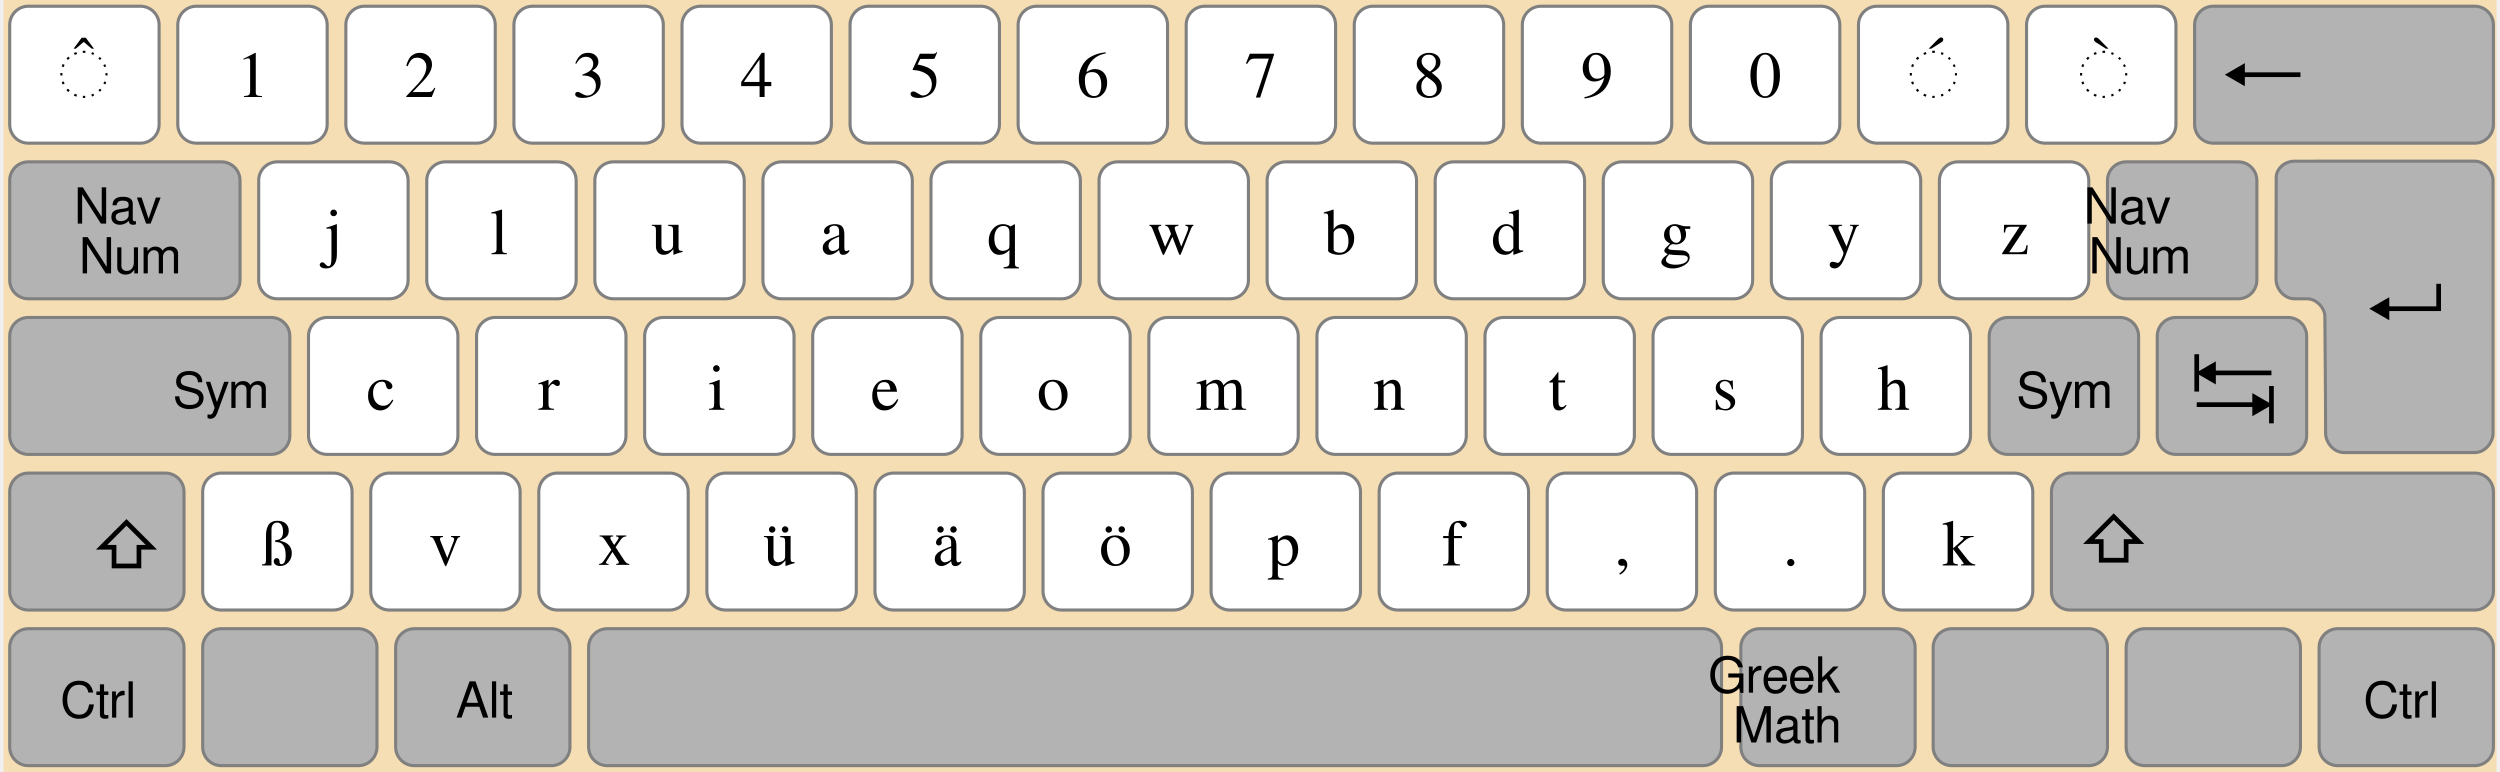
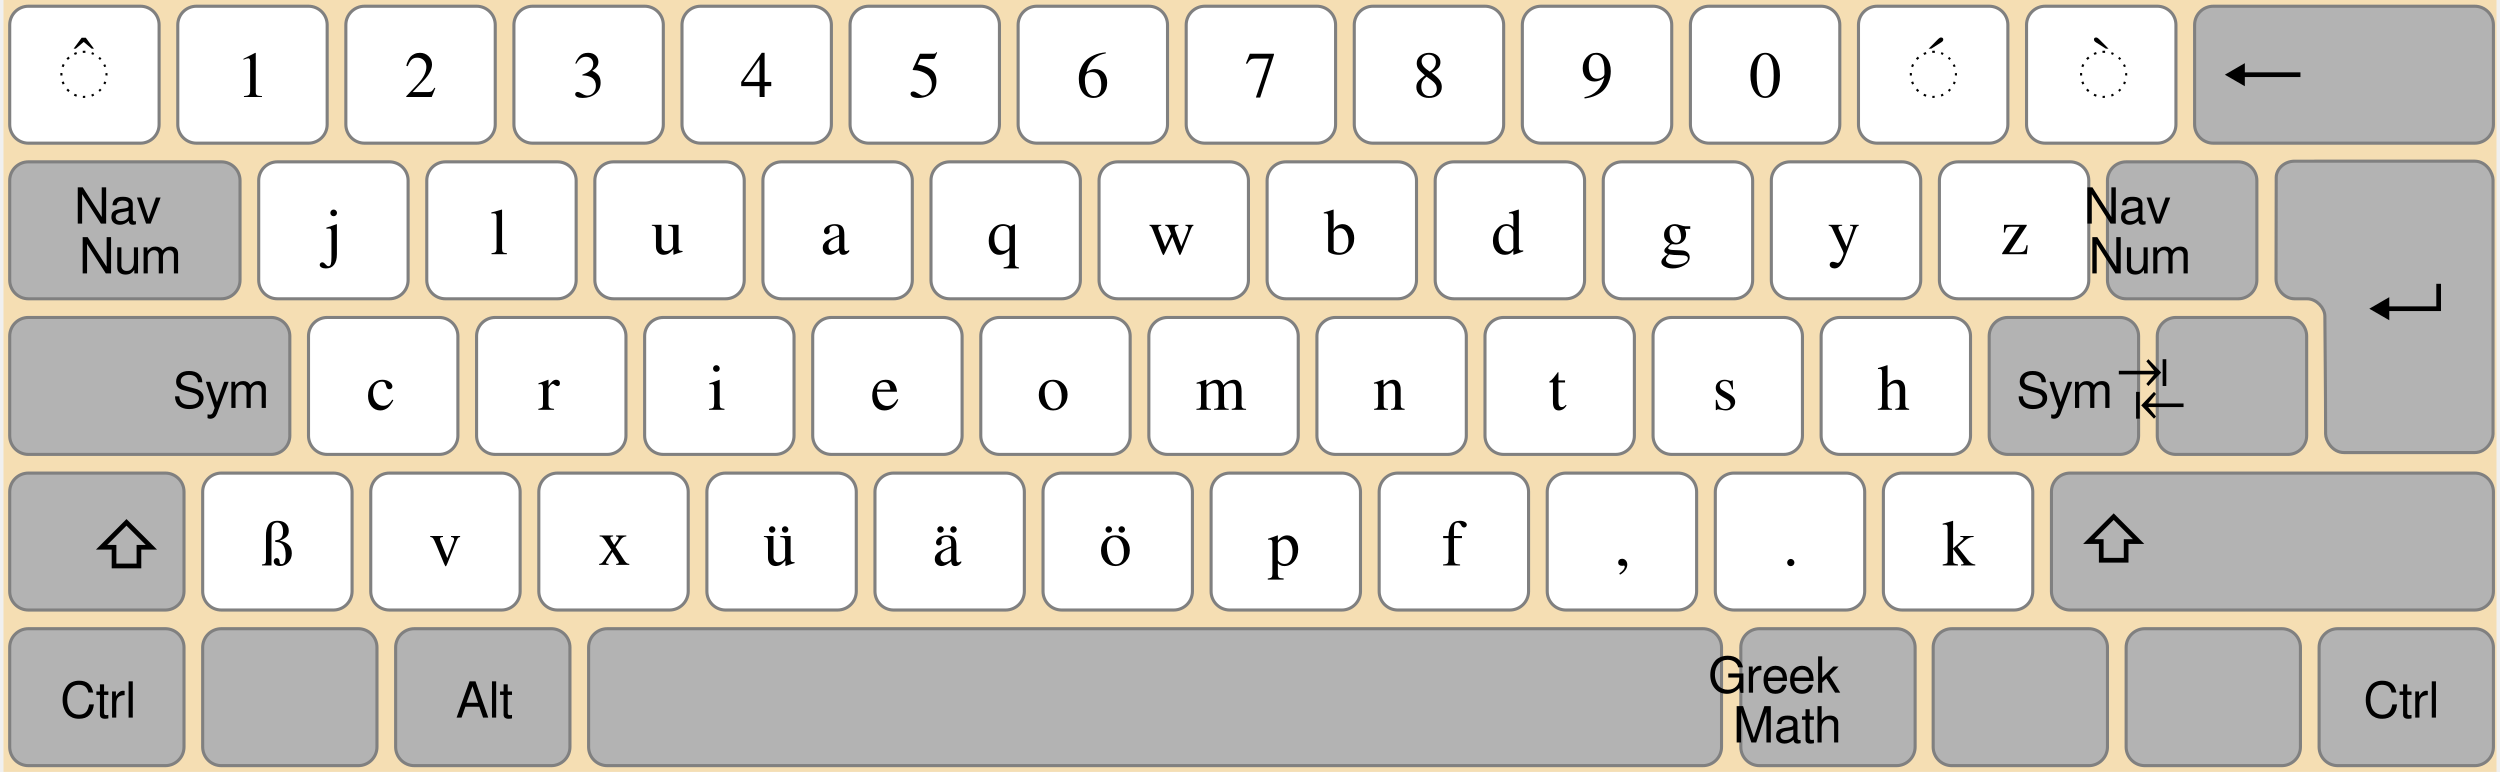
<svg xmlns="http://www.w3.org/2000/svg" xmlns:xlink="http://www.w3.org/1999/xlink" id="svg2" version="1.0" xml:space="preserve" width="800" height="247" viewBox="0 0 801 248" style="display:inline">
  <defs id="defs4">
    <marker id="TriangleOutM" refX="0" refY="0" orient="auto" style="overflow:visible">
      <path id="path4356" style="fill-rule:evenodd;stroke:#000000;stroke-width:1pt;marker-start:none" d="M 5.77,0 -2.88,5 V -5 Z" transform="scale(0.4)" />
    </marker>
    <style id="style6" type="text/css">


    
    

      text            { writing-mode:lr-tb;font-weight:bold;font-family:Nimbus Sans L, Arial, sans-serif ;}
      #T_others       { font-size:16px; text-align:start ;text-anchor:start ;}
      #T_alterninsc   { font-size:14px; fill:dimgray    ;fill-opacity:1 ;stroke:none; text-align:start ;text-anchor:start ;}
      #T_stdletters   { font-size:21px; fill:black      ;fill-opacity:1 ;stroke:none; text-align:center;text-anchor:middle;}
      #T_stdspecial   { font-size:18px; fill:black      ;fill-opacity:1 ;stroke:none; text-align:center;text-anchor:middle;}
      #T_intodisuse   { font-size:18px; fill:dimgray    ;fill-opacity:1 ;stroke:none; text-align:center;text-anchor:middle;}
      #T_AltGr        { font-size:18px; fill:blue       ;fill-opacity:1 ;stroke:none; text-align:center;text-anchor:middle;}
      #T_AltGrSh      { font-size:18px; fill:dodgerblue ;fill-opacity:1 ;stroke:none; text-align:center;text-anchor:middle;}
      .T_UpAltGr      { font-size:18px; fill:skyblue    ;}
      .T_DeadKey      { font-size:21px; fill:red        ;}

      #T_Lx_AltGr     { font-size:18px; fill:purple     ;fill-opacity:1 ;stroke:none; text-align:center;text-anchor:middle;}
      #T_Lx_AltGrSh   { font-size:18px; fill:blueviolet ;fill-opacity:1 ;stroke:none; text-align:center;text-anchor:middle;}
      .T_Lx_UpAltGr   { font-size:18px; fill:violet     ;font-family:Sans;}
      .T_Lx_DeadKey   { font-size:21px; fill:darkorange ;fill-opacity:1 ;stroke:darkorange;stroke-width:0.6;}

      .T_size_s       { font-size:12px; fill:black      ;fill-opacity:1 ;stroke:none; text-align:start ;text-anchor:start ;}
      .T_size_L       { font-size:21px;}

      #GlyphKey       { fill:white      ;stroke:grey   ;stroke-width:1;}
      #ModifKey       { fill:gainsboro  ;stroke:grey   ;stroke-width:1;}
      #OtherKey       { fill:silver     ;stroke:grey   ;stroke-width:1;}
      .K_AltGr        { fill:#D5EEF8    ;stroke:grey   ;stroke-width:1;}

     
       
    </style>
  </defs>
  <g id="layer1" style="display:inline">
    <rect id="Bckgrd" x="0" y="0" width="801" height="248" style="fill:#f5deb3;stroke:none" />
  </g>
  <g id="layer2" style="display:inline">
    <g id="GlyphKey">
      <rect id="K_kb2a" x="2" y="2" width="48" height="44" rx="6" ry="6" />
      <use id="K_kb2b" xlink:href="#K_kb2a" transform="translate(54)" />
      <use id="K_kb2c" xlink:href="#K_kb2a" transform="translate(108)" />
      <use id="K_kb2d" xlink:href="#K_kb2a" transform="translate(162)" />
      <use id="K_kb2e" xlink:href="#K_kb2a" transform="translate(216)" />
      <use id="K_kb2f" xlink:href="#K_kb2a" transform="translate(270)" />
      <use id="K_kb2g" xlink:href="#K_kb2a" transform="translate(324)" />
      <use id="K_kb2h" xlink:href="#K_kb2a" transform="translate(378)" />
      <use id="K_kb2i" xlink:href="#K_kb2a" transform="translate(432)" />
      <use id="K_kb2j" xlink:href="#K_kb2a" transform="translate(486)" />
      <use id="K_kb2k" xlink:href="#K_kb2a" transform="translate(540)" />
      <use id="K_kb2l" xlink:href="#K_kb2a" transform="translate(594)" />
      <use id="K_kb2m" xlink:href="#K_kb2a" transform="translate(648)" />
      <use id="K_kb3b" xlink:href="#K_kb2a" transform="translate(80,50)" />
      <use id="K_kb3c" xlink:href="#K_kb2a" transform="translate(134,50)" />
      <use id="K_kb3d" xlink:href="#K_kb2a" transform="translate(188,50)" />
      <use id="K_kb3e" xlink:href="#K_kb2a" transform="translate(242,50)" />
      <use id="K_kb3f" xlink:href="#K_kb2a" transform="translate(296,50)" />
      <use id="K_kb3g" xlink:href="#K_kb2a" transform="translate(350,50)" />
      <use id="K_kb3h" xlink:href="#K_kb2a" transform="translate(404,50)" />
      <use id="K_kb3i" xlink:href="#K_kb2a" transform="translate(458,50)" />
      <use id="K_kb3j" xlink:href="#K_kb2a" transform="translate(512,50)" />
      <use id="K_kb3k" xlink:href="#K_kb2a" transform="translate(566,50)" />
      <use id="K_kb3l" xlink:href="#K_kb2a" transform="translate(620,50)" />
      <use id="K_kb4b" xlink:href="#K_kb2a" transform="translate(96,100)" />
      <use id="K_kb4c" xlink:href="#K_kb2a" transform="translate(150,100)" />
      <use id="K_kb4d" xlink:href="#K_kb2a" transform="translate(204,100)" />
      <use id="K_kb4e" xlink:href="#K_kb2a" transform="translate(258,100)" />
      <use id="K_kb4f" xlink:href="#K_kb2a" transform="translate(312,100)" />
      <use id="K_kb4g" xlink:href="#K_kb2a" transform="translate(366,100)" />
      <use id="K_kb4h" xlink:href="#K_kb2a" transform="translate(420,100)" />
      <use id="K_kb4i" xlink:href="#K_kb2a" transform="translate(474,100)" />
      <use id="K_kb4j" xlink:href="#K_kb2a" transform="translate(528,100)" />
      <use id="K_kb4k" xlink:href="#K_kb2a" transform="translate(582,100)" />
      <use id="K_kb5b" xlink:href="#K_kb2a" transform="translate(62,150)" />
      <use id="K_kb5c" xlink:href="#K_kb2a" transform="translate(116,150)" />
      <use id="K_kb5d" xlink:href="#K_kb2a" transform="translate(170,150)" />
      <use id="K_kb5e" xlink:href="#K_kb2a" transform="translate(224,150)" />
      <use id="K_kb5f" xlink:href="#K_kb2a" transform="translate(278,150)" />
      <use id="K_kb5g" xlink:href="#K_kb2a" transform="translate(332,150)" />
      <use id="K_kb5h" xlink:href="#K_kb2a" transform="translate(386,150)" />
      <use id="K_kb5i" xlink:href="#K_kb2a" transform="translate(440,150)" />
      <use id="K_kb5j" xlink:href="#K_kb2a" transform="translate(494,150)" />
      <use id="K_kb5k" xlink:href="#K_kb2a" transform="translate(548,150)" />
      <use id="K_kb5l" xlink:href="#K_kb2a" transform="translate(602,150)" />
    </g>
    <g id="ModifKey" style="fill:#b3b3b3">
      <rect id="K_kb4a" x="2" y="102" width="90" height="44" rx="6" ry="6" style="fill:#b3b3b3" />
      <rect id="K_kb5a" x="2" y="152" width="56" height="44" rx="6" ry="6" style="fill:#b3b3b3" />
      <rect id="K_kb5m" x="658" y="152" width="142" height="44" rx="6" ry="6" style="opacity:1;fill:#b3b3b3" />
      <use id="K_kb4l" xlink:href="#K_kb2a" transform="translate(636,100)" style="display:inline;fill:#b3b3b3" />
      <use id="K_kb3m" xlink:href="#K_kb2a" transform="translate(674,50)" style="display:inline;fill:#b3b3b3" />
      <rect id="K_kb3a" x="2" y="52" width="74" height="44" rx="6" ry="6" style="display:inline;fill:#b3b3b3" />
      <rect id="rect1" x="558.198" y="202" width="56" height="44" rx="6" ry="6" style="display:inline" />
    </g>
    <g id="OtherKey" style="fill:#b3b3b3">
      <rect id="K_kb2n" x="704" y="2" width="96" height="44" rx="6" ry="6" style="fill:#b3b3b3" />
      <path id="K_kb3n" d="m 736.16,51.79 c -3.44,0 -5.93,2.56 -5.94,5.24 l -0.06,32.6 c -0.01,3.31 2.69,6.37 6,6.37 h 3.99 c 3.081,0 5.7,3.04 5.7,5.59 0,2.55 0.24,24.57 0.24,37.85 0,1.99 2.02,5.97 6,5.97 13.94,0 27.88,0 41.82,0 3.98,0 5.97,-3.98 5.97,-5.97 0,-27.22 0,-54.44 0,-81.66 0,-1.99 -1.99,-6 -5.97,-6 z" style="fill:#b3b3b3" />
      <rect id="K_kb6a" x="2" y="202" width="56" height="44" rx="6" ry="6" style="fill:#b3b3b3" />
      <rect id="K_kb6b" x="64" y="202" width="56" height="44" rx="6" ry="6" style="fill:#b3b3b3" />
      <rect id="K_kb6c" x="126" y="202" width="56" height="44" rx="6" ry="6" style="fill:#b3b3b3" />
      <rect id="K_kb6l" x="620" y="202" width="56" height="44" rx="6" ry="6" style="fill:#b3b3b3" />
      <rect id="K_kb6m" x="682" y="202" width="56" height="44" rx="6" ry="6" style="fill:#b3b3b3" />
      <rect id="K_kb6n" x="744" y="202" width="56" height="44" rx="6" ry="6" style="fill:#b3b3b3" />
      <rect id="K_kb6d" x="188" y="202" width="364" height="44" rx="6" ry="6" style="display:inline;fill:#b3b3b3" />
      <use id="K_kb4m" xlink:href="#K_kb2a" transform="translate(690,100)" style="display:inline;fill:#b3b3b3" />
    </g>
  </g>
  <g id="DrawedInscr" style="display:inline">
    <path id="S_kb2n" style="fill:none;stroke:#000000;stroke-width:1.506;stroke-dasharray:none;marker-end:url(#TriangleOutM)" d="M 738,24 H 718" />
    <g id="sublayer3a" style="display:inline">
-       <g id="g47" transform="translate(694.681,50.16648)" style="stroke-width:1.506;stroke-dasharray:none">
-         <path id="S_kb3a-l1" style="fill:none;stroke:#000000;stroke-width:1.506;stroke-dasharray:none;marker-end:url(#TriangleOutM)" d="M 34,69.643 H 14" />
-         <path id="S_kb3a-l2" style="display:inline;fill:none;stroke:#000000;stroke-width:1.506;stroke-dasharray:none" d="m 10,63.643 v 12" />
-         <path id="S_kb3a-r1" style="display:inline;fill:none;stroke:#000000;stroke-width:1.506;stroke-dasharray:none;marker-end:url(#TriangleOutM)" d="M 10,79.849 H 30" />
-         <path id="S_kb3a-r2" style="display:inline;fill:none;stroke:#000000;stroke-width:1.506;stroke-dasharray:none" d="m 34,73.849 v 12" />
-       </g>
      <path id="S_kb5a" style="fill:none;stroke:#000000;stroke-width:1.506;stroke-dasharray:none" d="m 39.519,167.84 -8,8 h 4 v 6 h 8 v -6 h 4 z" />
      <use id="S_kb5n" xlink:href="#S_kb5a" transform="translate(638.4809,-1.840102)" x="0" y="0" width="1" height="1" />
      <path id="S_kb3n" style="fill:none;stroke:#000000;stroke-width:1.506;stroke-dasharray:none;marker-end:url(#TriangleOutM)" d="m 782.408,91.187 v 8 h -18" />
+       <g id="g1" transform="translate(8.879767,9.795101)">
+         <text id="text19" x="707.418" y="115.316" style="font-style:normal;font-variant:normal;font-weight:normal;font-stretch:normal;font-size:21px;line-height:0.5;font-family:FreeSerif;-inkscape-font-specification:FreeSerif;text-align:center;writing-mode:lr-tb;text-anchor:middle;display:inline;fill:#000000;fill-opacity:1;stroke:none">
+           <tspan id="tspan3-3" x="707.418" y="115.316">⇥</tspan>
+           <tspan id="tspan4-6" x="707.418" y="125.816">⇤</tspan>
+         </text>
+       </g>
    </g>
  </g>
  <g id="fr-fr" style="display:inline">
    <g id="T_stdletters" style="font-size:21px;text-align:center;text-anchor:middle;fill:#000000;fill-opacity:1;stroke:none" transform="translate(9.260975,9.671158)">
      <text id="T_kb3b" x="96" y="72" style="font-style:normal;font-variant:normal;font-weight:normal;font-stretch:normal;line-height:0%;font-family:FreeSerif;-inkscape-font-specification:FreeSerif;writing-mode:lr-tb;fill:#000000">j</text>
      <text id="T_kb3c" x="150" y="72" style="font-style:normal;font-variant:normal;font-weight:normal;font-stretch:normal;line-height:0%;font-family:FreeSerif;-inkscape-font-specification:FreeSerif;writing-mode:lr-tb">l</text>
      <text id="T_kb3d" x="204" y="72" style="font-style:normal;font-variant:normal;font-weight:normal;font-stretch:normal;line-height:0%;font-family:FreeSerif;-inkscape-font-specification:FreeSerif;writing-mode:lr-tb">u</text>
      <text id="T_kb3e" x="258" y="72" style="font-style:normal;font-variant:normal;font-weight:normal;font-stretch:normal;line-height:0%;font-family:FreeSerif;-inkscape-font-specification:FreeSerif;writing-mode:lr-tb">a</text>
      <text id="T_kb3f" x="312" y="72" style="font-style:normal;font-variant:normal;font-weight:normal;font-stretch:normal;line-height:0%;font-family:FreeSerif;-inkscape-font-specification:FreeSerif;writing-mode:lr-tb">q</text>
      <text id="T_kb3g" x="366" y="72" style="font-style:normal;font-variant:normal;font-weight:normal;font-stretch:normal;line-height:0%;font-family:FreeSerif;-inkscape-font-specification:FreeSerif;writing-mode:lr-tb">w</text>
      <text id="T_kb3h" x="420" y="72" style="font-style:normal;font-variant:normal;font-weight:normal;font-stretch:normal;line-height:0%;font-family:FreeSerif;-inkscape-font-specification:FreeSerif;writing-mode:lr-tb">b</text>
      <text id="T_kb3i" x="474" y="72" style="font-style:normal;font-variant:normal;font-weight:normal;font-stretch:normal;line-height:0%;font-family:FreeSerif;-inkscape-font-specification:FreeSerif;writing-mode:lr-tb">d</text>
      <text id="T_kb3j" x="528" y="72" style="font-style:normal;font-variant:normal;font-weight:normal;font-stretch:normal;line-height:0%;font-family:FreeSerif;-inkscape-font-specification:FreeSerif;writing-mode:lr-tb">g</text>
      <text id="T_kb3k" x="582" y="72" style="font-style:normal;font-variant:normal;font-weight:normal;font-stretch:normal;line-height:0%;font-family:FreeSerif;-inkscape-font-specification:FreeSerif;writing-mode:lr-tb">y</text>
      <text id="T_kb4b" x="112" y="122" style="font-style:normal;font-variant:normal;font-weight:normal;font-stretch:normal;line-height:0%;font-family:FreeSerif;-inkscape-font-specification:FreeSerif;writing-mode:lr-tb">c</text>
      <text id="T_kb4c" x="166" y="122" style="font-style:normal;font-variant:normal;font-weight:normal;font-stretch:normal;line-height:0%;font-family:FreeSerif;-inkscape-font-specification:FreeSerif;writing-mode:lr-tb">r</text>
      <text id="T_kb4d" x="220" y="122" style="font-style:normal;font-variant:normal;font-weight:normal;font-stretch:normal;line-height:0%;font-family:FreeSerif;-inkscape-font-specification:FreeSerif;writing-mode:lr-tb">i</text>
      <text id="T_kb4e" x="274" y="122" style="font-style:normal;font-variant:normal;font-weight:normal;font-stretch:normal;line-height:0%;font-family:FreeSerif;-inkscape-font-specification:FreeSerif;writing-mode:lr-tb">e</text>
      <text id="T_kb4f" x="328" y="122" style="font-style:normal;font-variant:normal;font-weight:normal;font-stretch:normal;line-height:0%;font-family:FreeSerif;-inkscape-font-specification:FreeSerif;writing-mode:lr-tb">o</text>
      <text id="T_kb4g" x="382" y="122" style="font-style:normal;font-variant:normal;font-weight:normal;font-stretch:normal;line-height:0%;font-family:FreeSerif;-inkscape-font-specification:FreeSerif;writing-mode:lr-tb">m</text>
      <text id="T_kb4h" x="436" y="122" style="font-style:normal;font-variant:normal;font-weight:normal;font-stretch:normal;line-height:0%;font-family:FreeSerif;-inkscape-font-specification:FreeSerif;writing-mode:lr-tb">n</text>
      <text id="T_kb4i" x="490" y="122" style="font-style:normal;font-variant:normal;font-weight:normal;font-stretch:normal;line-height:0%;font-family:FreeSerif;-inkscape-font-specification:FreeSerif;writing-mode:lr-tb">t</text>
      <text id="T_kb4j" x="544" y="122" style="font-style:normal;font-variant:normal;font-weight:normal;font-stretch:normal;line-height:0%;font-family:FreeSerif;-inkscape-font-specification:FreeSerif;writing-mode:lr-tb">s</text>
      <text id="T_kb4k" x="598" y="122" style="font-style:normal;font-variant:normal;font-weight:normal;font-stretch:normal;line-height:0%;font-family:FreeSerif;-inkscape-font-specification:FreeSerif;writing-mode:lr-tb">h</text>
      <text id="T_kb5c" x="132.647" y="172" style="font-style:normal;font-variant:normal;font-weight:normal;font-stretch:normal;line-height:0%;font-family:FreeSerif;-inkscape-font-specification:FreeSerif;writing-mode:lr-tb">v</text>
      <text id="T_kb5d" x="186.964" y="171.817" style="font-style:normal;font-variant:normal;font-weight:normal;font-stretch:normal;line-height:0%;font-family:FreeSerif;-inkscape-font-specification:FreeSerif;writing-mode:lr-tb">x</text>
      <text id="T_kb5e" x="240" y="172" style="font-style:normal;font-variant:normal;font-weight:normal;font-stretch:normal;line-height:0%;font-family:FreeSerif;-inkscape-font-specification:FreeSerif;writing-mode:lr-tb">ü</text>
      <text id="T_kb5f" x="294" y="172" style="font-style:normal;font-variant:normal;font-weight:normal;font-stretch:normal;line-height:0%;font-family:FreeSerif;-inkscape-font-specification:FreeSerif;writing-mode:lr-tb">ä</text>
      <text id="T_kb5g" x="348" y="172" style="font-style:normal;font-variant:normal;font-weight:normal;font-stretch:normal;line-height:0%;font-family:FreeSerif;-inkscape-font-specification:FreeSerif;writing-mode:lr-tb">ö</text>
      <text id="T_kb5h" x="402" y="172" style="font-style:normal;font-variant:normal;font-weight:normal;font-stretch:normal;line-height:0%;font-family:FreeSerif;-inkscape-font-specification:FreeSerif;writing-mode:lr-tb">p</text>
      <text id="text6" x="618.983" y="172" style="font-style:normal;font-variant:normal;font-weight:normal;font-stretch:normal;line-height:0%;font-family:FreeSerif;-inkscape-font-specification:FreeSerif;writing-mode:lr-tb">k</text>
      <text id="text5" x="564.983" y="172" style="font-style:normal;font-variant:normal;font-weight:normal;font-stretch:normal;line-height:0%;font-family:FreeSerif;-inkscape-font-specification:FreeSerif;writing-mode:lr-tb">.</text>
      <text id="text4" x="510.983" y="172" style="font-style:normal;font-variant:normal;font-weight:normal;font-stretch:normal;line-height:0%;font-family:FreeSerif;-inkscape-font-specification:FreeSerif;writing-mode:lr-tb">,</text>
      <text id="text3" x="456.983" y="172" style="font-style:normal;font-variant:normal;font-weight:normal;font-stretch:normal;line-height:0%;font-family:FreeSerif;-inkscape-font-specification:FreeSerif;writing-mode:lr-tb">f</text>
      <text id="text2" x="78.748" y="172" style="font-style:normal;font-variant:normal;font-weight:normal;font-stretch:normal;line-height:0%;font-family:FreeSerif;-inkscape-font-specification:FreeSerif;writing-mode:lr-tb">ß</text>
      <text id="text8" x="637.072" y="72" style="font-style:normal;font-variant:normal;font-weight:normal;font-stretch:normal;line-height:0%;font-family:FreeSerif;-inkscape-font-specification:FreeSerif;writing-mode:lr-tb">z</text>
      <text id="text47" x="665.499" y="21.502" style="font-style:normal;font-variant:normal;font-weight:normal;font-stretch:normal;line-height:0%;font-family:FreeSerif;-inkscape-font-specification:FreeSerif;writing-mode:lr-tb">◌̀</text>
      <text id="text45" x="610.801" y="21.502" style="font-style:normal;font-variant:normal;font-weight:normal;font-stretch:normal;line-height:0%;font-family:FreeSerif;-inkscape-font-specification:FreeSerif;writing-mode:lr-tb">◌́</text>
      <text id="text42" x="556.765" y="21.502" style="font-style:normal;font-variant:normal;font-weight:normal;font-stretch:normal;line-height:0%;font-family:FreeSerif;-inkscape-font-specification:FreeSerif;writing-mode:lr-tb">0</text>
      <text id="text41" x="502.765" y="21.502" style="font-style:normal;font-variant:normal;font-weight:normal;font-stretch:normal;line-height:0%;font-family:FreeSerif;-inkscape-font-specification:FreeSerif;writing-mode:lr-tb">9</text>
      <text id="text40" x="448.765" y="21.502" style="font-style:normal;font-variant:normal;font-weight:normal;font-stretch:normal;line-height:0%;font-family:FreeSerif;-inkscape-font-specification:FreeSerif;writing-mode:lr-tb">8</text>
      <text id="text39" x="394.765" y="21.502" style="font-style:normal;font-variant:normal;font-weight:normal;font-stretch:normal;line-height:0%;font-family:FreeSerif;-inkscape-font-specification:FreeSerif;writing-mode:lr-tb">7</text>
      <text id="text38" x="340.765" y="21.502" style="font-style:normal;font-variant:normal;font-weight:normal;font-stretch:normal;line-height:0%;font-family:FreeSerif;-inkscape-font-specification:FreeSerif;writing-mode:lr-tb">6</text>
      <text id="text37" x="286.765" y="21.502" style="font-style:normal;font-variant:normal;font-weight:normal;font-stretch:normal;line-height:0%;font-family:FreeSerif;-inkscape-font-specification:FreeSerif;writing-mode:lr-tb">5</text>
      <text id="text36" x="232.765" y="21.502" style="font-style:normal;font-variant:normal;font-weight:normal;font-stretch:normal;line-height:0%;font-family:FreeSerif;-inkscape-font-specification:FreeSerif;writing-mode:lr-tb">4</text>
      <text id="text35" x="178.765" y="21.502" style="font-style:normal;font-variant:normal;font-weight:normal;font-stretch:normal;line-height:0%;font-family:FreeSerif;-inkscape-font-specification:FreeSerif;writing-mode:lr-tb">3</text>
      <text id="text34" x="124.765" y="21.502" style="font-style:normal;font-variant:normal;font-weight:normal;font-stretch:normal;line-height:0%;font-family:FreeSerif;-inkscape-font-specification:FreeSerif;writing-mode:lr-tb">2</text>
      <text id="text44" x="70.765" y="21.502" style="font-style:normal;font-variant:normal;font-weight:normal;font-stretch:normal;line-height:0%;font-family:FreeSerif;-inkscape-font-specification:FreeSerif;writing-mode:lr-tb;fill:#000000">1</text>
      <text id="text46" x="611.837" y="21.502" style="font-style:normal;font-variant:normal;font-weight:normal;font-stretch:normal;line-height:0%;font-family:FreeSerif;-inkscape-font-specification:FreeSerif;writing-mode:lr-tb" transform="translate(-595.255)">◌̂</text>
    </g>
    <g id="T_others" style="font-size:16px;text-align:start;text-anchor:start" transform="translate(8.350729,0.565431)">
      <text id="T_kb6a" x="10" y="230" style="font-style:normal;font-variant:normal;font-weight:normal;font-stretch:normal;line-height:0%;font-family:FreeSans;-inkscape-font-specification:FreeSans;writing-mode:lr-tb">Ctrl</text>
      <text id="T_kb6c" x="136.991" y="230" style="font-style:normal;font-variant:normal;font-weight:normal;font-stretch:normal;line-height:0%;font-family:FreeSans;-inkscape-font-specification:FreeSans;writing-mode:lr-tb">Alt</text>
      <text id="T_kb6n" x="750" y="230" style="font-style:normal;font-variant:normal;font-weight:normal;font-stretch:normal;line-height:0%;font-family:FreeSans;-inkscape-font-specification:FreeSans;writing-mode:lr-tb">Ctrl</text>
      <text id="text48" x="653.8" y="130.492" style="font-style:normal;font-variant:normal;font-weight:normal;font-stretch:normal;line-height:1;font-family:FreeSans;-inkscape-font-specification:FreeSans;text-align:center;writing-mode:lr-tb;text-anchor:middle">Sym</text>
      <text id="text49" x="61.454" y="130.492" style="font-style:normal;font-variant:normal;font-weight:normal;font-stretch:normal;line-height:1;font-family:FreeSans;-inkscape-font-specification:FreeSans;text-align:center;writing-mode:lr-tb;text-anchor:middle">Sym</text>
      <text id="text50" x="578.671" y="221.976" style="font-style:normal;font-variant:normal;font-weight:normal;font-stretch:normal;line-height:1;font-family:FreeSans;-inkscape-font-specification:FreeSans;text-align:center;writing-mode:lr-tb;text-anchor:middle">
        <tspan id="tspan2" x="578.671" y="221.976">Greek</tspan>
        <tspan x="578.671" y="237.976" id="tspan6">Math</tspan>
      </text>
      <text id="text51" x="691.952" y="71.281" style="font-style:normal;font-variant:normal;font-weight:normal;font-stretch:normal;line-height:1;font-family:FreeSans;-inkscape-font-specification:FreeSans;text-align:center;writing-mode:lr-tb;text-anchor:middle">
        <tspan id="tspan4" x="691.952" y="71.281">Nav</tspan>
        <tspan id="tspan5" x="691.952" y="87.281">Num</tspan>
      </text>
      <text id="text52" x="46.261" y="71.281" style="font-style:normal;font-variant:normal;font-weight:normal;font-stretch:normal;line-height:1;font-family:FreeSans;-inkscape-font-specification:FreeSans;text-align:center;writing-mode:lr-tb;text-anchor:middle">
        <tspan id="tspan1" x="46.261" y="71.281">Nav</tspan>
        <tspan id="tspan3" x="46.261" y="87.281">Num</tspan>
      </text>
    </g>
  </g>
</svg>
